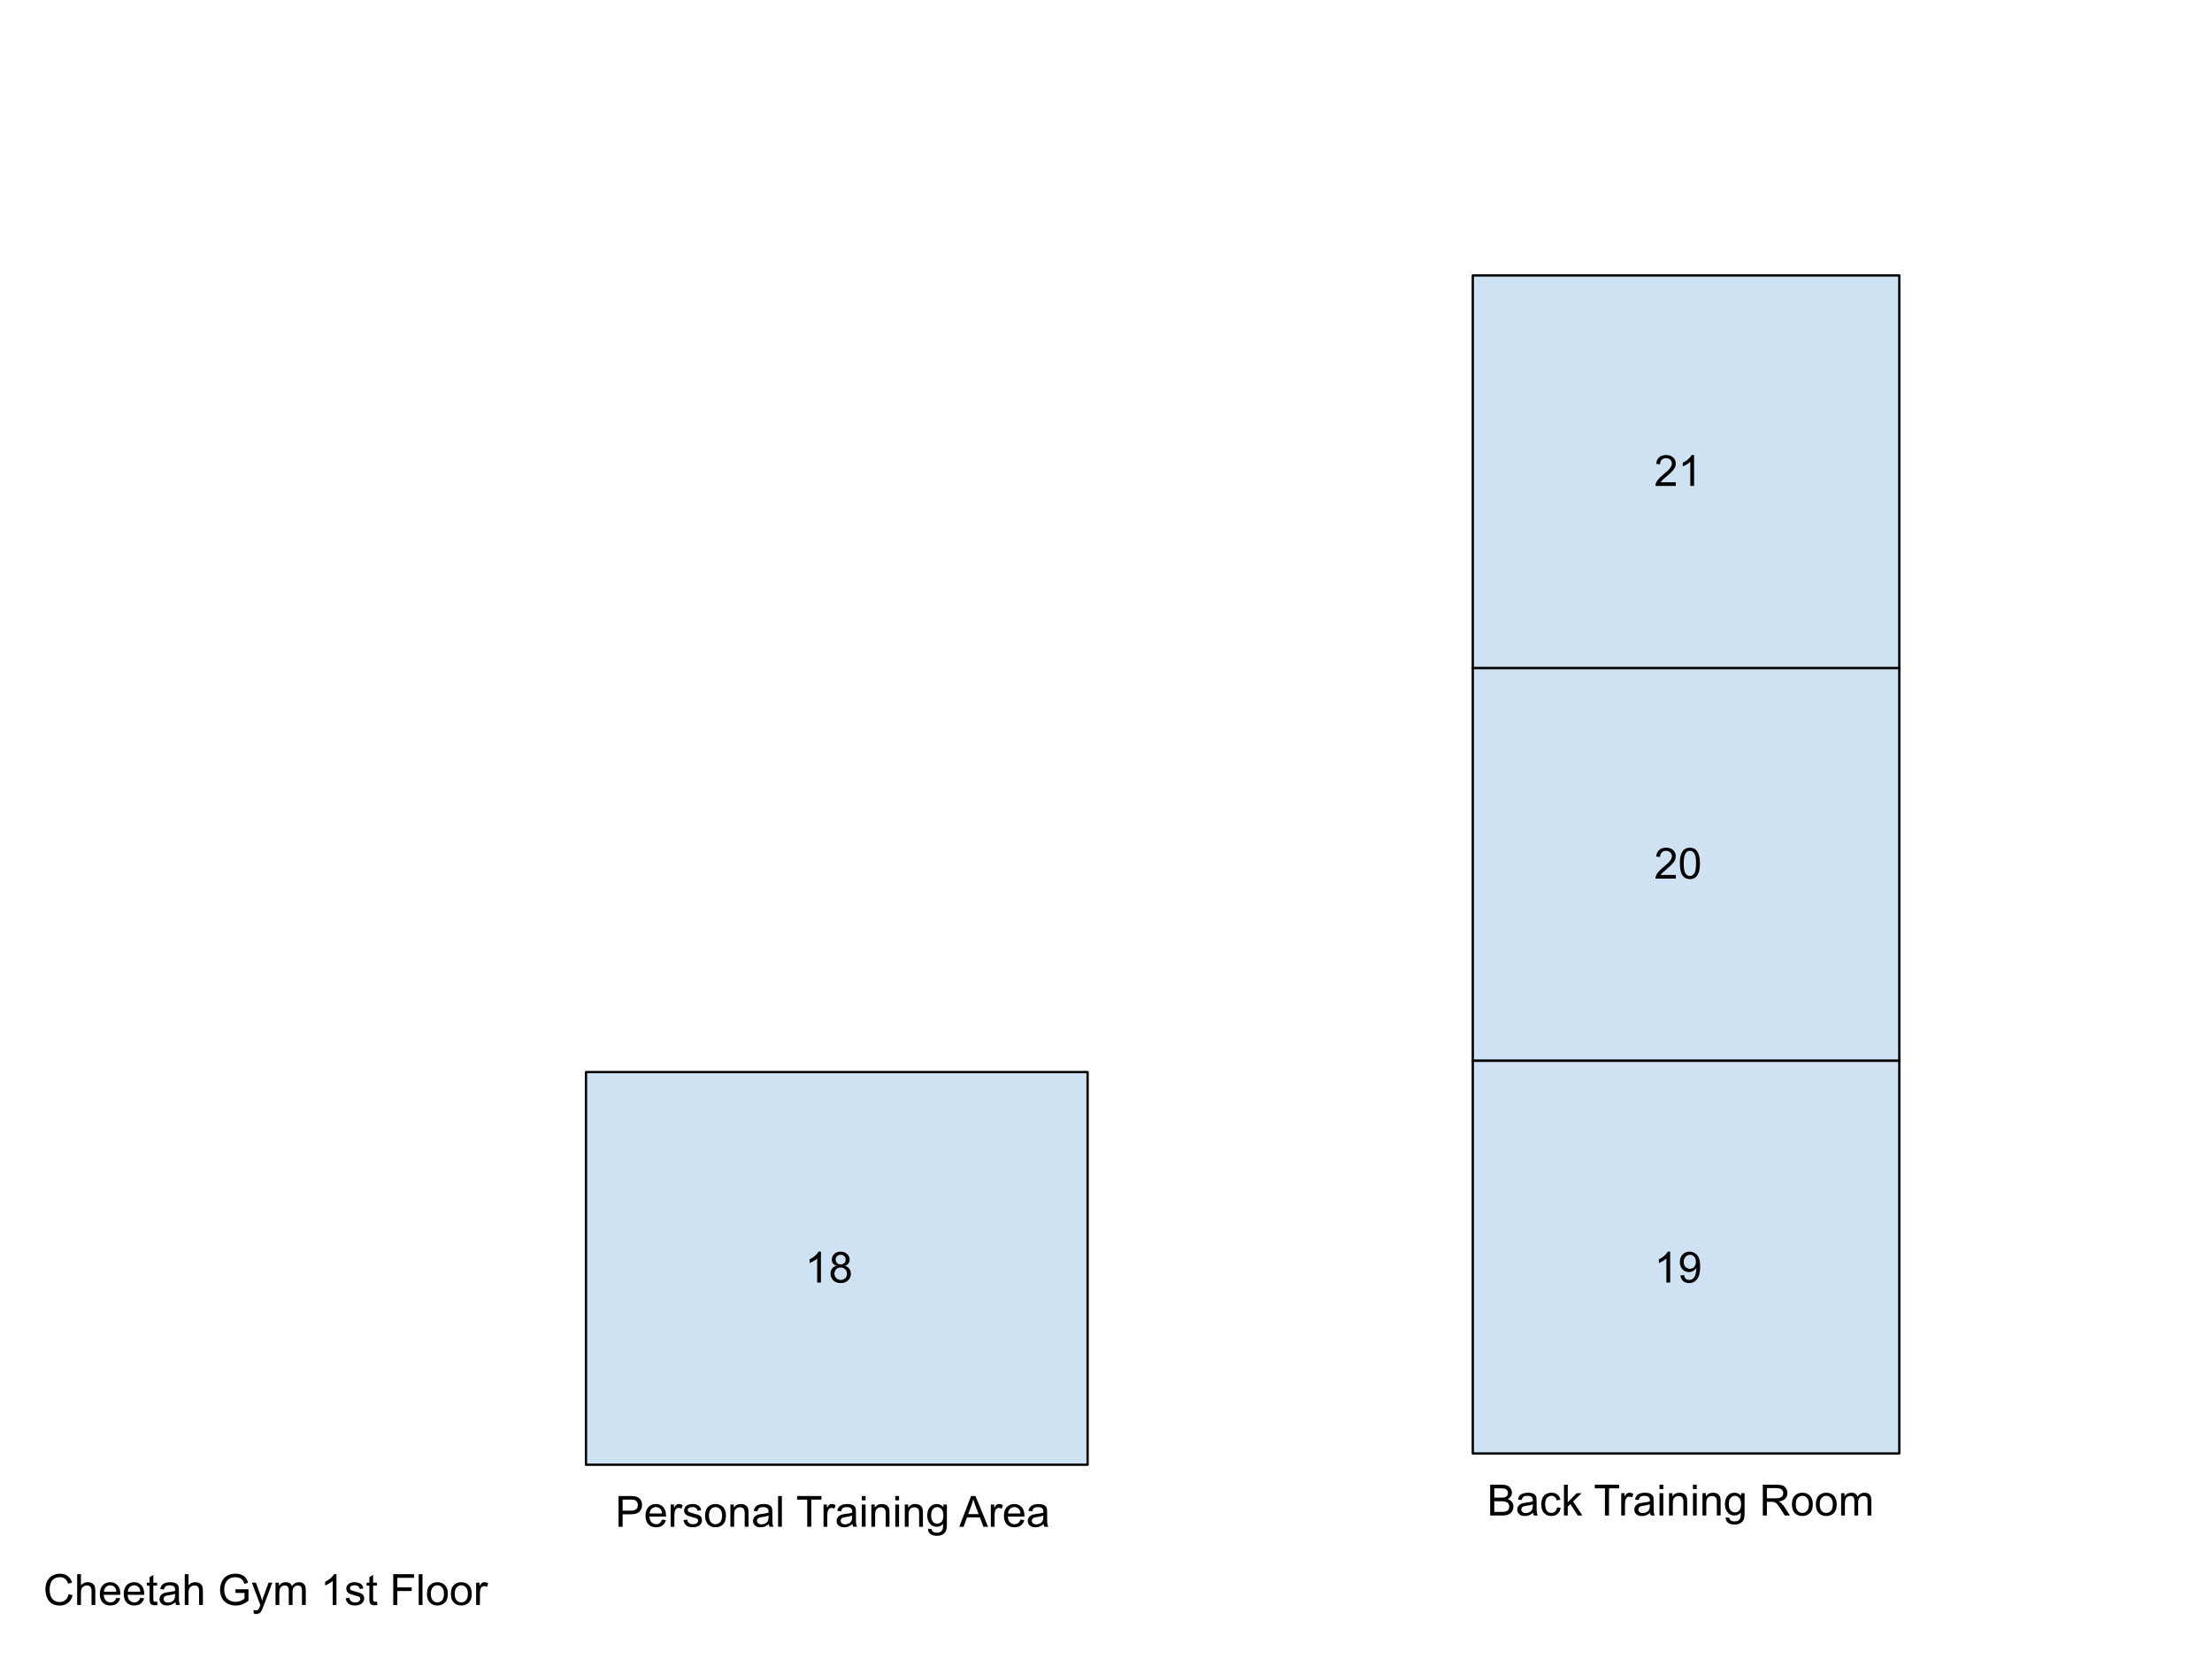
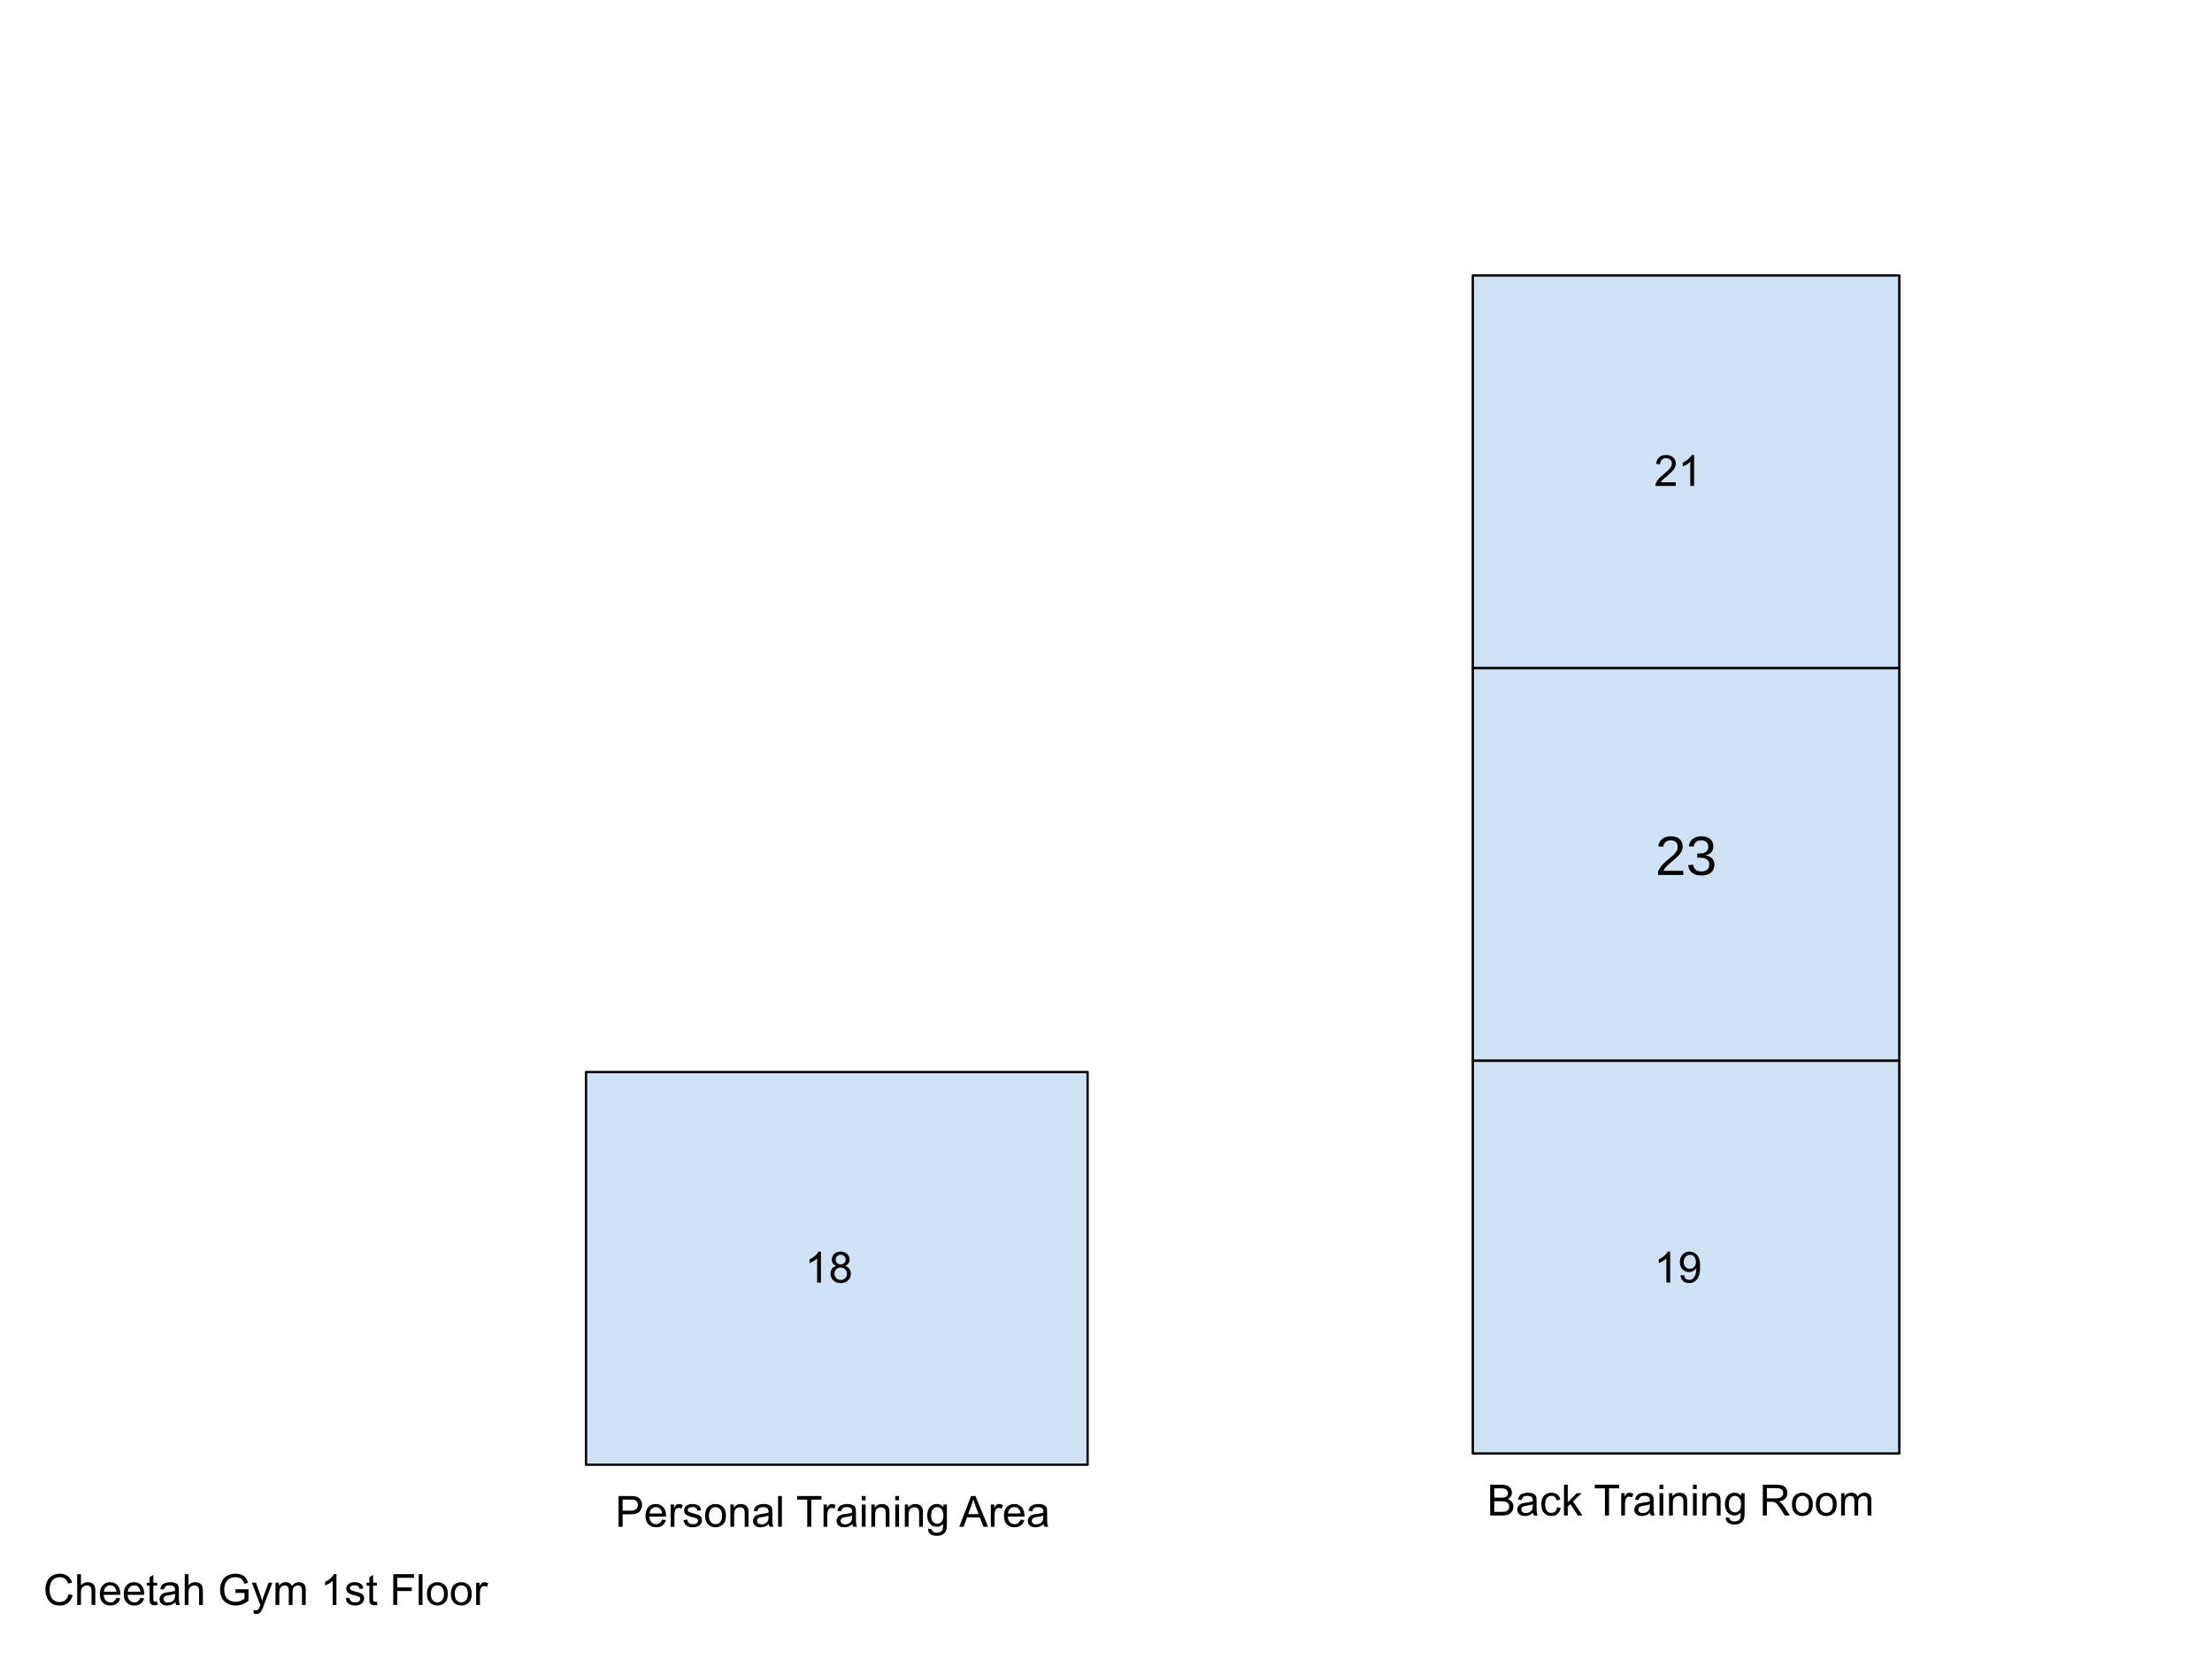
<svg xmlns="http://www.w3.org/2000/svg" version="1.1" viewBox="0.0 0.0 960.0 720.0" fill="none" stroke="none" stroke-linecap="square" stroke-miterlimit="10">
  <clipPath id="p.0">
    <path d="m0 0l960.0 0l0 720.0l-960.0 0l0 -720.0z" clip-rule="nonzero" />
  </clipPath>
  <g clip-path="url(#p.0)">
    <path fill="#ffffff" d="m0 0l960.0 0l0 720.0l-960.0 0z" fill-rule="evenodd" />
    <path id="zone-21" fill="#cfe2f3" d="m639.184 119.538l185.102 0l0 170.425l-185.102 0z" fill-rule="evenodd" />
    <path stroke="#000000" stroke-width="1.0" stroke-linejoin="round" stroke-linecap="butt" pointer-events="none" d="m639.184 119.538l185.102 0l0 170.425l-185.102 0z" fill-rule="evenodd" />
-     <path id="zone-20" fill="#cfe2f3" d="m639.184 289.957l185.102 0l0 170.425l-185.102 0z" fill-rule="evenodd" />
+     <path id="zone-23" fill="#cfe2f3" d="m639.184 289.957l185.102 0l0 170.425l-185.102 0z" fill-rule="evenodd" />
    <path stroke="#000000" stroke-width="1.0" stroke-linejoin="round" stroke-linecap="butt" pointer-events="none" d="m639.184 289.957l185.102 0l0 170.425l-185.102 0z" fill-rule="evenodd" />
    <path id="zone-19" fill="#cfe2f3" d="m639.184 460.376l185.102 0l0 170.425l-185.102 0z" fill-rule="evenodd" />
    <path stroke="#000000" stroke-width="1.0" stroke-linejoin="round" stroke-linecap="butt" pointer-events="none" d="m639.184 460.376l185.102 0l0 170.425l-185.102 0z" fill-rule="evenodd" />
    <path id="zone-18" fill="#cfe2f3" d="m254.315 465.273l217.701 0l0 170.425l-217.701 0z" fill-rule="evenodd" />
    <path stroke="#000000" stroke-width="1.0" stroke-linejoin="round" stroke-linecap="butt" pointer-events="none" d="m254.315 465.273l217.701 0l0 170.425l-217.701 0z" fill-rule="evenodd" />
    <path fill="#000000" fill-opacity="0.0" d="m340.331 529.698l45.669 0l0 41.575l-45.669 0z" fill-rule="evenodd" />
    <path fill="#000000" d="m356.284 556.618l-1.641 0l0 -10.453q-0.594 0.562 -1.562 1.141q-0.953 0.562 -1.719 0.844l0 -1.594q1.375 -0.641 2.406 -1.562q1.031 -0.922 1.453 -1.781l1.062 0l0 13.406zm6.719 -7.234q-1.016 -0.375 -1.516 -1.062q-0.484 -0.703 -0.484 -1.672q0 -1.453 1.047 -2.438q1.047 -1.0 2.781 -1.0q1.75 0 2.812 1.016q1.078 1.016 1.078 2.469q0 0.938 -0.5 1.625q-0.484 0.688 -1.469 1.062q1.219 0.391 1.859 1.281q0.656 0.891 0.656 2.141q0 1.703 -1.219 2.875q-1.219 1.172 -3.188 1.172q-1.984 0 -3.203 -1.172q-1.203 -1.172 -1.203 -2.922q0 -1.312 0.656 -2.188q0.672 -0.875 1.891 -1.188zm-0.328 -2.781q0 0.938 0.609 1.547q0.609 0.594 1.594 0.594q0.938 0 1.547 -0.594q0.609 -0.594 0.609 -1.453q0 -0.906 -0.625 -1.516q-0.625 -0.625 -1.562 -0.625q-0.938 0 -1.562 0.609q-0.609 0.594 -0.609 1.438zm-0.531 6.156q0 0.703 0.328 1.359q0.344 0.656 1.0 1.016q0.656 0.359 1.406 0.359q1.172 0 1.938 -0.75q0.766 -0.75 0.766 -1.922q0 -1.188 -0.797 -1.953q-0.781 -0.781 -1.953 -0.781q-1.156 0 -1.922 0.766q-0.766 0.766 -0.766 1.906z" fill-rule="nonzero" />
    <path fill="#000000" fill-opacity="0.0" d="m708.9 529.698l45.669 0l0 41.575l-45.669 0z" fill-rule="evenodd" />
    <path fill="#000000" d="m724.853 556.618l-1.641 0l0 -10.453q-0.594 0.562 -1.562 1.141q-0.953 0.562 -1.719 0.844l0 -1.594q1.375 -0.641 2.406 -1.562q1.031 -0.922 1.453 -1.781l1.062 0l0 13.406zm4.438 -3.094l1.578 -0.141q0.203 1.109 0.766 1.609q0.562 0.5 1.453 0.5q0.75 0 1.312 -0.344q0.578 -0.344 0.938 -0.922q0.375 -0.578 0.609 -1.562q0.25 -0.984 0.25 -2.0q0 -0.109 0 -0.328q-0.5 0.781 -1.359 1.266q-0.844 0.484 -1.828 0.484q-1.672 0 -2.812 -1.203q-1.141 -1.203 -1.141 -3.172q0 -2.031 1.188 -3.266q1.203 -1.234 3.0 -1.234q1.312 0 2.391 0.703q1.078 0.703 1.641 2.0q0.562 1.297 0.562 3.75q0 2.562 -0.562 4.078q-0.562 1.516 -1.656 2.312q-1.094 0.797 -2.578 0.797q-1.562 0 -2.562 -0.875q-0.984 -0.875 -1.188 -2.453zm6.719 -5.891q0 -1.406 -0.75 -2.234q-0.75 -0.828 -1.812 -0.828q-1.094 0 -1.906 0.891q-0.812 0.891 -0.812 2.312q0 1.281 0.766 2.078q0.781 0.797 1.906 0.797q1.141 0 1.875 -0.797q0.734 -0.797 0.734 -2.219z" fill-rule="nonzero" />
    <path fill="#000000" fill-opacity="0.0" d="m708.9 354.381l45.669 0l0 41.575l-45.669 0z" fill-rule="evenodd" />
-     <path fill="#000000" d="m727.291 379.722l0 1.578l-8.828 0q-0.016 -0.594 0.188 -1.141q0.344 -0.906 1.078 -1.781q0.75 -0.875 2.156 -2.016q2.172 -1.781 2.938 -2.828q0.766 -1.047 0.766 -1.969q0 -0.984 -0.703 -1.641q-0.688 -0.672 -1.812 -0.672q-1.188 0 -1.906 0.719q-0.703 0.703 -0.703 1.953l-1.688 -0.172q0.172 -1.891 1.297 -2.875q1.141 -0.984 3.031 -0.984q1.922 0 3.047 1.062q1.125 1.062 1.125 2.641q0 0.797 -0.328 1.578q-0.328 0.781 -1.094 1.641q-0.75 0.844 -2.531 2.344q-1.469 1.234 -1.891 1.688q-0.422 0.438 -0.688 0.875l6.547 0zm1.766 -5.016q0 -2.359 0.484 -3.797q0.484 -1.453 1.438 -2.234q0.969 -0.781 2.422 -0.781q1.078 0 1.891 0.438q0.812 0.422 1.328 1.25q0.531 0.812 0.828 1.984q0.312 1.156 0.312 3.141q0 2.359 -0.484 3.812q-0.484 1.438 -1.453 2.234q-0.953 0.781 -2.422 0.781q-1.922 0 -3.031 -1.391q-1.312 -1.672 -1.312 -5.438zm1.672 0q0 3.297 0.766 4.391q0.781 1.078 1.906 1.078q1.141 0 1.906 -1.094q0.766 -1.094 0.766 -4.375q0 -3.297 -0.766 -4.375q-0.766 -1.078 -1.922 -1.078q-1.125 0 -1.797 0.953q-0.859 1.219 -0.859 4.5z" fill-rule="nonzero" />
+     <text x="731.735" y="379.722" fill="#000000" font-size="24" font-family="Arial, sans-serif" text-anchor="middle">23</text>
    <path fill="#000000" fill-opacity="0.0" d="m708.9 183.963l45.669 0l0 41.575l-45.669 0z" fill-rule="evenodd" />
    <path fill="#000000" d="m727.291 209.305l0 1.578l-8.828 0q-0.016 -0.594 0.188 -1.141q0.344 -0.906 1.078 -1.781q0.75 -0.875 2.156 -2.016q2.172 -1.781 2.938 -2.828q0.766 -1.047 0.766 -1.969q0 -0.984 -0.703 -1.641q-0.688 -0.672 -1.812 -0.672q-1.188 0 -1.906 0.719q-0.703 0.703 -0.703 1.953l-1.688 -0.172q0.172 -1.891 1.297 -2.875q1.141 -0.984 3.031 -0.984q1.922 0 3.047 1.062q1.125 1.062 1.125 2.641q0 0.797 -0.328 1.578q-0.328 0.781 -1.094 1.641q-0.75 0.844 -2.531 2.344q-1.469 1.234 -1.891 1.688q-0.422 0.438 -0.688 0.875l6.547 0zm7.938 1.578l-1.641 0l0 -10.453q-0.594 0.562 -1.562 1.141q-0.953 0.562 -1.719 0.844l0 -1.594q1.375 -0.641 2.406 -1.562q1.031 -0.922 1.453 -1.781l1.062 0l0 13.406z" fill-rule="nonzero" />
    <path fill="#000000" fill-opacity="0.0" d="m9.785 669.638l224.976 0l0 41.575l-224.976 0z" fill-rule="evenodd" />
    <path fill="#000000" d="m29.754 691.87l1.766 0.453q-0.562 2.172 -2.0 3.328q-1.438 1.141 -3.531 1.141q-2.156 0 -3.516 -0.875q-1.344 -0.891 -2.062 -2.547q-0.703 -1.672 -0.703 -3.594q0 -2.078 0.797 -3.625q0.797 -1.562 2.266 -2.359q1.484 -0.812 3.25 -0.812q2.0 0 3.359 1.016q1.375 1.016 1.906 2.875l-1.734 0.406q-0.469 -1.453 -1.359 -2.109q-0.875 -0.672 -2.203 -0.672q-1.547 0 -2.578 0.734q-1.031 0.734 -1.453 1.984q-0.422 1.234 -0.422 2.562q0 1.703 0.5 2.969q0.5 1.266 1.547 1.906q1.047 0.625 2.266 0.625q1.484 0 2.516 -0.859q1.031 -0.859 1.391 -2.547zm3.739 4.688l0 -13.359l1.641 0l0 4.797q1.141 -1.328 2.891 -1.328q1.078 0 1.859 0.422q0.797 0.422 1.141 1.172q0.344 0.75 0.344 2.172l0 6.125l-1.641 0l0 -6.125q0 -1.234 -0.531 -1.797q-0.531 -0.562 -1.516 -0.562q-0.719 0 -1.359 0.391q-0.641 0.375 -0.922 1.016q-0.266 0.641 -0.266 1.781l0 5.297l-1.641 0zm17.001 -3.109l1.688 0.203q-0.406 1.484 -1.484 2.312q-1.078 0.812 -2.766 0.812q-2.125 0 -3.375 -1.297q-1.234 -1.312 -1.234 -3.672q0 -2.453 1.25 -3.797q1.266 -1.344 3.266 -1.344q1.938 0 3.156 1.328q1.234 1.312 1.234 3.703q0 0.156 0 0.438l-7.219 0q0.094 1.594 0.906 2.453q0.812 0.844 2.016 0.844q0.906 0 1.547 -0.469q0.641 -0.484 1.016 -1.516zm-5.391 -2.656l5.406 0q-0.109 -1.219 -0.625 -1.828q-0.781 -0.953 -2.031 -0.953q-1.125 0 -1.906 0.766q-0.766 0.75 -0.844 2.016zm15.766 2.656l1.688 0.203q-0.406 1.484 -1.484 2.312q-1.078 0.812 -2.766 0.812q-2.125 0 -3.375 -1.297q-1.234 -1.312 -1.234 -3.672q0 -2.453 1.25 -3.797q1.266 -1.344 3.266 -1.344q1.938 0 3.156 1.328q1.234 1.312 1.234 3.703q0 0.156 0 0.438l-7.219 0q0.094 1.594 0.906 2.453q0.812 0.844 2.016 0.844q0.906 0 1.547 -0.469q0.641 -0.484 1.016 -1.516zm-5.391 -2.656l5.406 0q-0.109 -1.219 -0.625 -1.828q-0.781 -0.953 -2.031 -0.953q-1.125 0 -1.906 0.766q-0.766 0.75 -0.844 2.016zm12.719 4.297l0.234 1.453q-0.688 0.141 -1.234 0.141q-0.891 0 -1.391 -0.281q-0.484 -0.281 -0.688 -0.734q-0.203 -0.469 -0.203 -1.938l0 -5.578l-1.203 0l0 -1.266l1.203 0l0 -2.391l1.625 -0.984l0 3.375l1.656 0l0 1.266l-1.656 0l0 5.672q0 0.688 0.078 0.891q0.094 0.203 0.281 0.328q0.203 0.109 0.578 0.109q0.266 0 0.719 -0.062zm7.918 0.281q-0.922 0.766 -1.766 1.094q-0.828 0.312 -1.797 0.312q-1.594 0 -2.453 -0.781q-0.859 -0.781 -0.859 -1.984q0 -0.719 0.328 -1.297q0.328 -0.594 0.844 -0.938q0.531 -0.359 1.188 -0.547q0.469 -0.125 1.453 -0.25q1.984 -0.234 2.922 -0.562q0.016 -0.344 0.016 -0.422q0 -1.0 -0.469 -1.422q-0.625 -0.547 -1.875 -0.547q-1.156 0 -1.703 0.406q-0.547 0.406 -0.812 1.422l-1.609 -0.219q0.219 -1.016 0.719 -1.641q0.5 -0.641 1.453 -0.984q0.953 -0.344 2.188 -0.344q1.25 0 2.016 0.297q0.781 0.281 1.141 0.734q0.375 0.438 0.516 1.109q0.078 0.422 0.078 1.516l0 2.188q0 2.281 0.109 2.891q0.109 0.594 0.406 1.156l-1.703 0q-0.266 -0.516 -0.328 -1.188zm-0.141 -3.672q-0.891 0.375 -2.672 0.625q-1.016 0.141 -1.438 0.328q-0.422 0.188 -0.656 0.531q-0.219 0.344 -0.219 0.781q0 0.656 0.5 1.094q0.5 0.438 1.453 0.438q0.938 0 1.672 -0.406q0.75 -0.422 1.094 -1.141q0.266 -0.562 0.266 -1.641l0 -0.609zm4.204 4.859l0 -13.359l1.641 0l0 4.797q1.141 -1.328 2.891 -1.328q1.078 0 1.859 0.422q0.797 0.422 1.141 1.172q0.344 0.75 0.344 2.172l0 6.125l-1.641 0l0 -6.125q0 -1.234 -0.531 -1.797q-0.531 -0.562 -1.516 -0.562q-0.719 0 -1.359 0.391q-0.641 0.375 -0.922 1.016q-0.266 0.641 -0.266 1.781l0 5.297l-1.641 0zm22.012 -5.234l0 -1.578l5.656 0l0 4.953q-1.297 1.047 -2.688 1.578q-1.375 0.516 -2.844 0.516q-1.969 0 -3.578 -0.844q-1.609 -0.844 -2.422 -2.438q-0.812 -1.594 -0.812 -3.562q0 -1.953 0.812 -3.641q0.812 -1.688 2.344 -2.5q1.531 -0.828 3.516 -0.828q1.453 0 2.625 0.469q1.172 0.469 1.828 1.312q0.672 0.828 1.016 2.172l-1.594 0.438q-0.297 -1.016 -0.75 -1.594q-0.438 -0.594 -1.266 -0.938q-0.828 -0.344 -1.844 -0.344q-1.203 0 -2.094 0.375q-0.891 0.359 -1.438 0.969q-0.531 0.594 -0.828 1.312q-0.516 1.234 -0.516 2.688q0 1.781 0.609 2.984q0.625 1.203 1.797 1.797q1.172 0.578 2.5 0.578q1.141 0 2.234 -0.438q1.094 -0.453 1.656 -0.953l0 -2.484l-3.922 0zm7.98 8.953l-0.188 -1.531q0.547 0.141 0.938 0.141q0.547 0 0.875 -0.188q0.328 -0.172 0.547 -0.5q0.156 -0.25 0.5 -1.219q0.047 -0.141 0.141 -0.406l-3.672 -9.688l1.766 0l2.016 5.594q0.391 1.078 0.703 2.25q0.281 -1.125 0.672 -2.203l2.078 -5.641l1.641 0l-3.688 9.828q-0.594 1.609 -0.922 2.203q-0.438 0.812 -1.0 1.188q-0.562 0.375 -1.344 0.375q-0.484 0 -1.062 -0.203zm9.406 -3.719l0 -9.672l1.469 0l0 1.359q0.453 -0.719 1.203 -1.141q0.766 -0.438 1.719 -0.438q1.078 0 1.766 0.453q0.688 0.438 0.969 1.234q1.156 -1.688 2.984 -1.688q1.453 0 2.219 0.797q0.781 0.797 0.781 2.453l0 6.641l-1.641 0l0 -6.094q0 -0.984 -0.156 -1.406q-0.156 -0.438 -0.578 -0.703q-0.422 -0.266 -0.984 -0.266q-1.016 0 -1.688 0.688q-0.672 0.672 -0.672 2.156l0 5.625l-1.641 0l0 -6.281q0 -1.094 -0.406 -1.641q-0.406 -0.547 -1.312 -0.547q-0.688 0 -1.281 0.359q-0.594 0.359 -0.859 1.062q-0.25 0.703 -0.25 2.031l0 5.016l-1.641 0zm26.443 0l-1.641 0l0 -10.453q-0.594 0.562 -1.562 1.141q-0.953 0.562 -1.719 0.844l0 -1.594q1.375 -0.641 2.406 -1.562q1.031 -0.922 1.453 -1.781l1.062 0l0 13.406zm4.001 -2.891l1.625 -0.25q0.125 0.969 0.75 1.5q0.625 0.516 1.75 0.516q1.125 0 1.672 -0.453q0.547 -0.469 0.547 -1.094q0 -0.547 -0.484 -0.875q-0.328 -0.219 -1.672 -0.547q-1.812 -0.469 -2.516 -0.797q-0.688 -0.328 -1.047 -0.906q-0.359 -0.594 -0.359 -1.312q0 -0.641 0.297 -1.188q0.297 -0.562 0.812 -0.922q0.375 -0.281 1.031 -0.469q0.672 -0.203 1.422 -0.203q1.141 0 2.0 0.328q0.859 0.328 1.266 0.891q0.422 0.562 0.578 1.5l-1.609 0.219q-0.109 -0.75 -0.641 -1.172q-0.516 -0.422 -1.469 -0.422q-1.141 0 -1.625 0.375q-0.469 0.375 -0.469 0.875q0 0.312 0.188 0.578q0.203 0.266 0.641 0.438q0.234 0.094 1.438 0.422q1.75 0.453 2.438 0.75q0.688 0.297 1.078 0.859q0.391 0.562 0.391 1.406q0 0.828 -0.484 1.547q-0.469 0.719 -1.375 1.125q-0.906 0.391 -2.047 0.391q-1.875 0 -2.875 -0.781q-0.984 -0.781 -1.25 -2.328zm13.562 1.422l0.234 1.453q-0.688 0.141 -1.234 0.141q-0.891 0 -1.391 -0.281q-0.484 -0.281 -0.688 -0.734q-0.203 -0.469 -0.203 -1.938l0 -5.578l-1.203 0l0 -1.266l1.203 0l0 -2.391l1.625 -0.984l0 3.375l1.656 0l0 1.266l-1.656 0l0 5.672q0 0.688 0.078 0.891q0.094 0.203 0.281 0.328q0.203 0.109 0.578 0.109q0.266 0 0.719 -0.062zm7.085 1.469l0 -13.359l9.016 0l0 1.578l-7.25 0l0 4.141l6.266 0l0 1.578l-6.266 0l0 6.062l-1.766 0zm11.052 0l0 -13.359l1.641 0l0 13.359l-1.641 0zm3.582 -4.844q0 -2.688 1.484 -3.969q1.25 -1.078 3.047 -1.078q2.0 0 3.266 1.312q1.266 1.297 1.266 3.609q0 1.859 -0.562 2.938q-0.562 1.062 -1.641 1.656q-1.062 0.594 -2.328 0.594q-2.031 0 -3.281 -1.297q-1.25 -1.312 -1.25 -3.766zm1.688 0q0 1.859 0.797 2.797q0.812 0.922 2.047 0.922q1.219 0 2.031 -0.922q0.812 -0.938 0.812 -2.844q0 -1.797 -0.812 -2.719q-0.812 -0.922 -2.031 -0.922q-1.234 0 -2.047 0.922q-0.797 0.906 -0.797 2.766zm8.688 0q0 -2.688 1.484 -3.969q1.25 -1.078 3.047 -1.078q2.0 0 3.266 1.312q1.266 1.297 1.266 3.609q0 1.859 -0.562 2.938q-0.562 1.062 -1.641 1.656q-1.062 0.594 -2.328 0.594q-2.031 0 -3.281 -1.297q-1.25 -1.312 -1.25 -3.766zm1.688 0q0 1.859 0.797 2.797q0.812 0.922 2.047 0.922q1.219 0 2.031 -0.922q0.812 -0.938 0.812 -2.844q0 -1.797 -0.812 -2.719q-0.812 -0.922 -2.031 -0.922q-1.234 0 -2.047 0.922q-0.797 0.906 -0.797 2.766zm9.282 4.844l0 -9.672l1.469 0l0 1.469q0.562 -1.031 1.031 -1.359q0.484 -0.328 1.062 -0.328q0.828 0 1.688 0.531l-0.562 1.516q-0.609 -0.359 -1.203 -0.359q-0.547 0 -0.969 0.328q-0.422 0.328 -0.609 0.891q-0.281 0.875 -0.281 1.922l0 5.062l-1.625 0z" fill-rule="nonzero" />
    <path fill="#000000" fill-opacity="0.0" d="m258.014 635.698l224.976 0l0 41.575l-224.976 0z" fill-rule="evenodd" />
    <path fill="#000000" d="m268.452 662.618l0 -13.359l5.047 0q1.328 0 2.031 0.125q0.969 0.172 1.641 0.641q0.672 0.453 1.078 1.281q0.406 0.828 0.406 1.828q0 1.703 -1.094 2.891q-1.078 1.172 -3.922 1.172l-3.422 0l0 5.422l-1.766 0zm1.766 -7.0l3.453 0q1.719 0 2.438 -0.641q0.719 -0.641 0.719 -1.797q0 -0.844 -0.422 -1.438q-0.422 -0.594 -1.125 -0.781q-0.438 -0.125 -1.641 -0.125l-3.422 0l0 4.781zm17.1 3.891l1.688 0.203q-0.406 1.484 -1.484 2.312q-1.078 0.812 -2.766 0.812q-2.125 0 -3.375 -1.297q-1.234 -1.312 -1.234 -3.672q0 -2.453 1.25 -3.797q1.266 -1.344 3.266 -1.344q1.938 0 3.156 1.328q1.234 1.312 1.234 3.703q0 0.156 0 0.438l-7.219 0q0.094 1.594 0.906 2.453q0.812 0.844 2.016 0.844q0.906 0 1.547 -0.469q0.641 -0.484 1.016 -1.516zm-5.391 -2.656l5.406 0q-0.109 -1.219 -0.625 -1.828q-0.781 -0.953 -2.031 -0.953q-1.125 0 -1.906 0.766q-0.766 0.75 -0.844 2.016zm9.126 5.766l0 -9.672l1.469 0l0 1.469q0.562 -1.031 1.031 -1.359q0.484 -0.328 1.062 -0.328q0.828 0 1.688 0.531l-0.562 1.516q-0.609 -0.359 -1.203 -0.359q-0.547 0 -0.969 0.328q-0.422 0.328 -0.609 0.891q-0.281 0.875 -0.281 1.922l0 5.062l-1.625 0zm5.572 -2.891l1.625 -0.25q0.125 0.969 0.75 1.5q0.625 0.516 1.75 0.516q1.125 0 1.672 -0.453q0.547 -0.469 0.547 -1.094q0 -0.547 -0.484 -0.875q-0.328 -0.219 -1.672 -0.547q-1.812 -0.469 -2.516 -0.797q-0.688 -0.328 -1.047 -0.906q-0.359 -0.594 -0.359 -1.312q0 -0.641 0.297 -1.188q0.297 -0.562 0.812 -0.922q0.375 -0.281 1.031 -0.469q0.672 -0.203 1.422 -0.203q1.141 0 2.0 0.328q0.859 0.328 1.266 0.891q0.422 0.562 0.578 1.5l-1.609 0.219q-0.109 -0.75 -0.641 -1.172q-0.516 -0.422 -1.469 -0.422q-1.141 0 -1.625 0.375q-0.469 0.375 -0.469 0.875q0 0.312 0.188 0.578q0.203 0.266 0.641 0.438q0.234 0.094 1.438 0.422q1.75 0.453 2.438 0.75q0.688 0.297 1.078 0.859q0.391 0.562 0.391 1.406q0 0.828 -0.484 1.547q-0.469 0.719 -1.375 1.125q-0.906 0.391 -2.047 0.391q-1.875 0 -2.875 -0.781q-0.984 -0.781 -1.25 -2.328zm9.375 -1.953q0 -2.688 1.484 -3.969q1.25 -1.078 3.047 -1.078q2.0 0 3.266 1.312q1.266 1.297 1.266 3.609q0 1.859 -0.562 2.938q-0.562 1.062 -1.641 1.656q-1.062 0.594 -2.328 0.594q-2.031 0 -3.281 -1.297q-1.25 -1.312 -1.25 -3.766zm1.688 0q0 1.859 0.797 2.797q0.812 0.922 2.047 0.922q1.219 0 2.031 -0.922q0.812 -0.938 0.812 -2.844q0 -1.797 -0.812 -2.719q-0.812 -0.922 -2.031 -0.922q-1.234 0 -2.047 0.922q-0.797 0.906 -0.797 2.766zm9.298 4.844l0 -9.672l1.469 0l0 1.375q1.062 -1.594 3.078 -1.594q0.875 0 1.609 0.312q0.734 0.312 1.094 0.828q0.375 0.5 0.516 1.203q0.094 0.453 0.094 1.594l0 5.953l-1.641 0l0 -5.891q0 -1.0 -0.203 -1.484q-0.188 -0.5 -0.672 -0.797q-0.484 -0.297 -1.141 -0.297q-1.047 0 -1.812 0.672q-0.75 0.656 -0.75 2.516l0 5.281l-1.641 0zm16.688 -1.188q-0.922 0.766 -1.766 1.094q-0.828 0.312 -1.797 0.312q-1.594 0 -2.453 -0.781q-0.859 -0.781 -0.859 -1.984q0 -0.719 0.328 -1.297q0.328 -0.594 0.844 -0.938q0.531 -0.359 1.188 -0.547q0.469 -0.125 1.453 -0.25q1.984 -0.234 2.922 -0.562q0.016 -0.344 0.016 -0.422q0 -1.0 -0.469 -1.422q-0.625 -0.547 -1.875 -0.547q-1.156 0 -1.703 0.406q-0.547 0.406 -0.812 1.422l-1.609 -0.219q0.219 -1.016 0.719 -1.641q0.5 -0.641 1.453 -0.984q0.953 -0.344 2.188 -0.344q1.25 0 2.016 0.297q0.781 0.281 1.141 0.734q0.375 0.438 0.516 1.109q0.078 0.422 0.078 1.516l0 2.188q0 2.281 0.109 2.891q0.109 0.594 0.406 1.156l-1.703 0q-0.266 -0.516 -0.328 -1.188zm-0.141 -3.672q-0.891 0.375 -2.672 0.625q-1.016 0.141 -1.438 0.328q-0.422 0.188 -0.656 0.531q-0.219 0.344 -0.219 0.781q0 0.656 0.5 1.094q0.5 0.438 1.453 0.438q0.938 0 1.672 -0.406q0.75 -0.422 1.094 -1.141q0.266 -0.562 0.266 -1.641l0 -0.609zm4.157 4.859l0 -13.359l1.641 0l0 13.359l-1.641 0zm12.647 0l0 -11.781l-4.406 0l0 -1.578l10.578 0l0 1.578l-4.406 0l0 11.781l-1.766 0zm7.078 0l0 -9.672l1.469 0l0 1.469q0.562 -1.031 1.031 -1.359q0.484 -0.328 1.062 -0.328q0.828 0 1.688 0.531l-0.562 1.516q-0.609 -0.359 -1.203 -0.359q-0.547 0 -0.969 0.328q-0.422 0.328 -0.609 0.891q-0.281 0.875 -0.281 1.922l0 5.062l-1.625 0zm12.541 -1.188q-0.922 0.766 -1.766 1.094q-0.828 0.312 -1.797 0.312q-1.594 0 -2.453 -0.781q-0.859 -0.781 -0.859 -1.984q0 -0.719 0.328 -1.297q0.328 -0.594 0.844 -0.938q0.531 -0.359 1.188 -0.547q0.469 -0.125 1.453 -0.25q1.984 -0.234 2.922 -0.562q0.016 -0.344 0.016 -0.422q0 -1.0 -0.469 -1.422q-0.625 -0.547 -1.875 -0.547q-1.156 0 -1.703 0.406q-0.547 0.406 -0.812 1.422l-1.609 -0.219q0.219 -1.016 0.719 -1.641q0.5 -0.641 1.453 -0.984q0.953 -0.344 2.188 -0.344q1.25 0 2.016 0.297q0.781 0.281 1.141 0.734q0.375 0.438 0.516 1.109q0.078 0.422 0.078 1.516l0 2.188q0 2.281 0.109 2.891q0.109 0.594 0.406 1.156l-1.703 0q-0.266 -0.516 -0.328 -1.188zm-0.141 -3.672q-0.891 0.375 -2.672 0.625q-1.016 0.141 -1.438 0.328q-0.422 0.188 -0.656 0.531q-0.219 0.344 -0.219 0.781q0 0.656 0.5 1.094q0.5 0.438 1.453 0.438q0.938 0 1.672 -0.406q0.75 -0.422 1.094 -1.141q0.266 -0.562 0.266 -1.641l0 -0.609zm4.204 -6.609l0 -1.891l1.641 0l0 1.891l-1.641 0zm0 11.469l0 -9.672l1.641 0l0 9.672l-1.641 0zm4.145 0l0 -9.672l1.469 0l0 1.375q1.062 -1.594 3.078 -1.594q0.875 0 1.609 0.312q0.734 0.312 1.094 0.828q0.375 0.5 0.516 1.203q0.094 0.453 0.094 1.594l0 5.953l-1.641 0l0 -5.891q0 -1.0 -0.203 -1.484q-0.188 -0.5 -0.672 -0.797q-0.484 -0.297 -1.141 -0.297q-1.047 0 -1.812 0.672q-0.75 0.656 -0.75 2.516l0 5.281l-1.641 0zm10.376 -11.469l0 -1.891l1.641 0l0 1.891l-1.641 0zm0 11.469l0 -9.672l1.641 0l0 9.672l-1.641 0zm4.145 0l0 -9.672l1.469 0l0 1.375q1.062 -1.594 3.078 -1.594q0.875 0 1.609 0.312q0.734 0.312 1.094 0.828q0.375 0.5 0.516 1.203q0.094 0.453 0.094 1.594l0 5.953l-1.641 0l0 -5.891q0 -1.0 -0.203 -1.484q-0.188 -0.5 -0.672 -0.797q-0.484 -0.297 -1.141 -0.297q-1.047 0 -1.812 0.672q-0.75 0.656 -0.75 2.516l0 5.281l-1.641 0zm10.063 0.797l1.594 0.234q0.109 0.75 0.562 1.078q0.609 0.453 1.672 0.453q1.141 0 1.75 -0.453q0.625 -0.453 0.844 -1.266q0.125 -0.5 0.109 -2.109q-1.062 1.266 -2.672 1.266q-2.0 0 -3.094 -1.438q-1.094 -1.438 -1.094 -3.453q0 -1.391 0.5 -2.562q0.516 -1.172 1.453 -1.797q0.953 -0.641 2.25 -0.641q1.703 0 2.812 1.375l0 -1.156l1.516 0l0 8.359q0 2.266 -0.469 3.203q-0.453 0.938 -1.453 1.484q-0.984 0.547 -2.453 0.547q-1.719 0 -2.797 -0.781q-1.062 -0.766 -1.031 -2.344zm1.359 -5.812q0 1.906 0.75 2.781q0.766 0.875 1.906 0.875q1.125 0 1.891 -0.859q0.766 -0.875 0.766 -2.734q0 -1.781 -0.797 -2.672q-0.781 -0.906 -1.891 -0.906q-1.094 0 -1.859 0.891q-0.766 0.875 -0.766 2.625zm12.217 5.016l5.125 -13.359l1.906 0l5.469 13.359l-2.016 0l-1.547 -4.047l-5.594 0l-1.469 4.047l-1.875 0zm3.859 -5.484l4.531 0l-1.406 -3.703q-0.625 -1.688 -0.938 -2.766q-0.266 1.281 -0.719 2.547l-1.469 3.922zm9.834 5.484l0 -9.672l1.469 0l0 1.469q0.562 -1.031 1.031 -1.359q0.484 -0.328 1.062 -0.328q0.828 0 1.688 0.531l-0.562 1.516q-0.609 -0.359 -1.203 -0.359q-0.547 0 -0.969 0.328q-0.422 0.328 -0.609 0.891q-0.281 0.875 -0.281 1.922l0 5.062l-1.625 0zm12.853 -3.109l1.688 0.203q-0.406 1.484 -1.484 2.312q-1.078 0.812 -2.766 0.812q-2.125 0 -3.375 -1.297q-1.234 -1.312 -1.234 -3.672q0 -2.453 1.25 -3.797q1.266 -1.344 3.266 -1.344q1.938 0 3.156 1.328q1.234 1.312 1.234 3.703q0 0.156 0 0.438l-7.219 0q0.094 1.594 0.906 2.453q0.812 0.844 2.016 0.844q0.906 0 1.547 -0.469q0.641 -0.484 1.016 -1.516zm-5.391 -2.656l5.406 0q-0.109 -1.219 -0.625 -1.828q-0.781 -0.953 -2.031 -0.953q-1.125 0 -1.906 0.766q-0.766 0.75 -0.844 2.016zm15.454 4.578q-0.922 0.766 -1.766 1.094q-0.828 0.312 -1.797 0.312q-1.594 0 -2.453 -0.781q-0.859 -0.781 -0.859 -1.984q0 -0.719 0.328 -1.297q0.328 -0.594 0.844 -0.938q0.531 -0.359 1.188 -0.547q0.469 -0.125 1.453 -0.25q1.984 -0.234 2.922 -0.562q0.016 -0.344 0.016 -0.422q0 -1.0 -0.469 -1.422q-0.625 -0.547 -1.875 -0.547q-1.156 0 -1.703 0.406q-0.547 0.406 -0.812 1.422l-1.609 -0.219q0.219 -1.016 0.719 -1.641q0.5 -0.641 1.453 -0.984q0.953 -0.344 2.188 -0.344q1.25 0 2.016 0.297q0.781 0.281 1.141 0.734q0.375 0.438 0.516 1.109q0.078 0.422 0.078 1.516l0 2.188q0 2.281 0.109 2.891q0.109 0.594 0.406 1.156l-1.703 0q-0.266 -0.516 -0.328 -1.188zm-0.141 -3.672q-0.891 0.375 -2.672 0.625q-1.016 0.141 -1.438 0.328q-0.422 0.188 -0.656 0.531q-0.219 0.344 -0.219 0.781q0 0.656 0.5 1.094q0.5 0.438 1.453 0.438q0.938 0 1.672 -0.406q0.75 -0.422 1.094 -1.141q0.266 -0.562 0.266 -1.641l0 -0.609z" fill-rule="nonzero" />
    <path fill="#000000" fill-opacity="0.0" d="m636.371 630.801l224.976 0l0 41.575l-224.976 0z" fill-rule="evenodd" />
    <path fill="#000000" d="m646.731 657.721l0 -13.359l5.016 0q1.531 0 2.453 0.406q0.922 0.406 1.438 1.25q0.531 0.844 0.531 1.766q0 0.859 -0.469 1.625q-0.453 0.75 -1.391 1.203q1.203 0.359 1.859 1.219q0.656 0.859 0.656 2.016q0 0.938 -0.406 1.75q-0.391 0.797 -0.984 1.234q-0.578 0.438 -1.453 0.672q-0.875 0.219 -2.156 0.219l-5.094 0zm1.781 -7.75l2.875 0q1.188 0 1.688 -0.141q0.672 -0.203 1.016 -0.672q0.344 -0.469 0.344 -1.172q0 -0.656 -0.328 -1.156q-0.312 -0.516 -0.906 -0.703q-0.594 -0.188 -2.031 -0.188l-2.656 0l0 4.031zm0 6.172l3.312 0q0.859 0 1.203 -0.062q0.609 -0.109 1.016 -0.359q0.422 -0.266 0.688 -0.75q0.266 -0.484 0.266 -1.125q0 -0.75 -0.391 -1.297q-0.375 -0.547 -1.062 -0.766q-0.672 -0.234 -1.953 -0.234l-3.078 0l0 4.594zm16.85 0.391q-0.922 0.766 -1.766 1.094q-0.828 0.312 -1.797 0.312q-1.594 0 -2.453 -0.781q-0.859 -0.781 -0.859 -1.984q0 -0.719 0.328 -1.297q0.328 -0.594 0.844 -0.938q0.531 -0.359 1.188 -0.547q0.469 -0.125 1.453 -0.25q1.984 -0.234 2.922 -0.562q0.016 -0.344 0.016 -0.422q0 -1.0 -0.469 -1.422q-0.625 -0.547 -1.875 -0.547q-1.156 0 -1.703 0.406q-0.547 0.406 -0.812 1.422l-1.609 -0.219q0.219 -1.016 0.719 -1.641q0.5 -0.641 1.453 -0.984q0.953 -0.344 2.188 -0.344q1.25 0 2.016 0.297q0.781 0.281 1.141 0.734q0.375 0.438 0.516 1.109q0.078 0.422 0.078 1.516l0 2.188q0 2.281 0.109 2.891q0.109 0.594 0.406 1.156l-1.703 0q-0.266 -0.516 -0.328 -1.188zm-0.141 -3.672q-0.891 0.375 -2.672 0.625q-1.016 0.141 -1.438 0.328q-0.422 0.188 -0.656 0.531q-0.219 0.344 -0.219 0.781q0 0.656 0.5 1.094q0.5 0.438 1.453 0.438q0.938 0 1.672 -0.406q0.75 -0.422 1.094 -1.141q0.266 -0.562 0.266 -1.641l0 -0.609zm10.516 1.312l1.609 0.219q-0.266 1.656 -1.359 2.609q-1.078 0.938 -2.672 0.938q-1.984 0 -3.188 -1.297q-1.203 -1.297 -1.203 -3.719q0 -1.578 0.516 -2.75q0.516 -1.172 1.578 -1.75q1.062 -0.594 2.312 -0.594q1.578 0 2.578 0.797q1.0 0.797 1.281 2.266l-1.594 0.234q-0.234 -0.969 -0.812 -1.453q-0.578 -0.5 -1.391 -0.5q-1.234 0 -2.016 0.891q-0.781 0.891 -0.781 2.812q0 1.953 0.75 2.844q0.75 0.875 1.953 0.875q0.969 0 1.609 -0.594q0.656 -0.594 0.828 -1.828zm3.016 3.547l0 -13.359l1.641 0l0 7.625l3.891 -3.938l2.109 0l-3.688 3.594l4.062 6.078l-2.016 0l-3.203 -4.953l-1.156 1.125l0 3.828l-1.641 0zm17.784 0l0 -11.781l-4.406 0l0 -1.578l10.578 0l0 1.578l-4.406 0l0 11.781l-1.766 0zm7.078 0l0 -9.672l1.469 0l0 1.469q0.562 -1.031 1.031 -1.359q0.484 -0.328 1.062 -0.328q0.828 0 1.688 0.531l-0.562 1.516q-0.609 -0.359 -1.203 -0.359q-0.547 0 -0.969 0.328q-0.422 0.328 -0.609 0.891q-0.281 0.875 -0.281 1.922l0 5.062l-1.625 0zm12.541 -1.188q-0.922 0.766 -1.766 1.094q-0.828 0.312 -1.797 0.312q-1.594 0 -2.453 -0.781q-0.859 -0.781 -0.859 -1.984q0 -0.719 0.328 -1.297q0.328 -0.594 0.844 -0.938q0.531 -0.359 1.188 -0.547q0.469 -0.125 1.453 -0.25q1.984 -0.234 2.922 -0.562q0.016 -0.344 0.016 -0.422q0 -1.0 -0.469 -1.422q-0.625 -0.547 -1.875 -0.547q-1.156 0 -1.703 0.406q-0.547 0.406 -0.812 1.422l-1.609 -0.219q0.219 -1.016 0.719 -1.641q0.5 -0.641 1.453 -0.984q0.953 -0.344 2.188 -0.344q1.25 0 2.016 0.297q0.781 0.281 1.141 0.734q0.375 0.438 0.516 1.109q0.078 0.422 0.078 1.516l0 2.188q0 2.281 0.109 2.891q0.109 0.594 0.406 1.156l-1.703 0q-0.266 -0.516 -0.328 -1.188zm-0.141 -3.672q-0.891 0.375 -2.672 0.625q-1.016 0.141 -1.438 0.328q-0.422 0.188 -0.656 0.531q-0.219 0.344 -0.219 0.781q0 0.656 0.5 1.094q0.5 0.438 1.453 0.438q0.938 0 1.672 -0.406q0.75 -0.422 1.094 -1.141q0.266 -0.562 0.266 -1.641l0 -0.609zm4.204 -6.609l0 -1.891l1.641 0l0 1.891l-1.641 0zm0 11.469l0 -9.672l1.641 0l0 9.672l-1.641 0zm4.145 0l0 -9.672l1.469 0l0 1.375q1.062 -1.594 3.078 -1.594q0.875 0 1.609 0.312q0.734 0.312 1.094 0.828q0.375 0.5 0.516 1.203q0.094 0.453 0.094 1.594l0 5.953l-1.641 0l0 -5.891q0 -1.0 -0.203 -1.484q-0.188 -0.5 -0.672 -0.797q-0.484 -0.297 -1.141 -0.297q-1.047 0 -1.812 0.672q-0.75 0.656 -0.75 2.516l0 5.281l-1.641 0zm10.376 -11.469l0 -1.891l1.641 0l0 1.891l-1.641 0zm0 11.469l0 -9.672l1.641 0l0 9.672l-1.641 0zm4.145 0l0 -9.672l1.469 0l0 1.375q1.062 -1.594 3.078 -1.594q0.875 0 1.609 0.312q0.734 0.312 1.094 0.828q0.375 0.5 0.516 1.203q0.094 0.453 0.094 1.594l0 5.953l-1.641 0l0 -5.891q0 -1.0 -0.203 -1.484q-0.188 -0.5 -0.672 -0.797q-0.484 -0.297 -1.141 -0.297q-1.047 0 -1.812 0.672q-0.75 0.656 -0.75 2.516l0 5.281l-1.641 0zm10.063 0.797l1.594 0.234q0.109 0.75 0.562 1.078q0.609 0.453 1.672 0.453q1.141 0 1.75 -0.453q0.625 -0.453 0.844 -1.266q0.125 -0.5 0.109 -2.109q-1.062 1.266 -2.672 1.266q-2.0 0 -3.094 -1.438q-1.094 -1.438 -1.094 -3.453q0 -1.391 0.5 -2.562q0.516 -1.172 1.453 -1.797q0.953 -0.641 2.25 -0.641q1.703 0 2.812 1.375l0 -1.156l1.516 0l0 8.359q0 2.266 -0.469 3.203q-0.453 0.938 -1.453 1.484q-0.984 0.547 -2.453 0.547q-1.719 0 -2.797 -0.781q-1.062 -0.766 -1.031 -2.344zm1.359 -5.812q0 1.906 0.75 2.781q0.766 0.875 1.906 0.875q1.125 0 1.891 -0.859q0.766 -0.875 0.766 -2.734q0 -1.781 -0.797 -2.672q-0.781 -0.906 -1.891 -0.906q-1.094 0 -1.859 0.891q-0.766 0.875 -0.766 2.625zm14.747 5.016l0 -13.359l5.922 0q1.781 0 2.703 0.359q0.938 0.359 1.484 1.281q0.562 0.906 0.562 2.016q0 1.406 -0.922 2.391q-0.922 0.969 -2.844 1.234q0.703 0.344 1.078 0.672q0.766 0.703 1.453 1.766l2.328 3.641l-2.219 0l-1.766 -2.781q-0.781 -1.203 -1.281 -1.828q-0.5 -0.641 -0.906 -0.891q-0.391 -0.266 -0.797 -0.359q-0.297 -0.078 -0.984 -0.078l-2.047 0l0 5.938l-1.766 0zm1.766 -7.453l3.797 0q1.219 0 1.891 -0.25q0.688 -0.266 1.047 -0.812q0.359 -0.547 0.359 -1.188q0 -0.953 -0.688 -1.562q-0.688 -0.609 -2.188 -0.609l-4.219 0l0 4.422zm10.864 2.609q0 -2.688 1.484 -3.969q1.25 -1.078 3.047 -1.078q2.0 0 3.266 1.312q1.266 1.297 1.266 3.609q0 1.859 -0.562 2.938q-0.562 1.062 -1.641 1.656q-1.062 0.594 -2.328 0.594q-2.031 0 -3.281 -1.297q-1.25 -1.312 -1.25 -3.766zm1.688 0q0 1.859 0.797 2.797q0.812 0.922 2.047 0.922q1.219 0 2.031 -0.922q0.812 -0.938 0.812 -2.844q0 -1.797 -0.812 -2.719q-0.812 -0.922 -2.031 -0.922q-1.234 0 -2.047 0.922q-0.797 0.906 -0.797 2.766zm8.688 0q0 -2.688 1.484 -3.969q1.25 -1.078 3.047 -1.078q2.0 0 3.266 1.312q1.266 1.297 1.266 3.609q0 1.859 -0.562 2.938q-0.562 1.062 -1.641 1.656q-1.062 0.594 -2.328 0.594q-2.031 0 -3.281 -1.297q-1.25 -1.312 -1.25 -3.766zm1.688 0q0 1.859 0.797 2.797q0.812 0.922 2.047 0.922q1.219 0 2.031 -0.922q0.812 -0.938 0.812 -2.844q0 -1.797 -0.812 -2.719q-0.812 -0.922 -2.031 -0.922q-1.234 0 -2.047 0.922q-0.797 0.906 -0.797 2.766zm9.298 4.844l0 -9.672l1.469 0l0 1.359q0.453 -0.719 1.203 -1.141q0.766 -0.438 1.719 -0.438q1.078 0 1.766 0.453q0.688 0.438 0.969 1.234q1.156 -1.688 2.984 -1.688q1.453 0 2.219 0.797q0.781 0.797 0.781 2.453l0 6.641l-1.641 0l0 -6.094q0 -0.984 -0.156 -1.406q-0.156 -0.438 -0.578 -0.703q-0.422 -0.266 -0.984 -0.266q-1.016 0 -1.688 0.688q-0.672 0.672 -0.672 2.156l0 5.625l-1.641 0l0 -6.281q0 -1.094 -0.406 -1.641q-0.406 -0.547 -1.312 -0.547q-0.688 0 -1.281 0.359q-0.594 0.359 -0.859 1.062q-0.25 0.703 -0.25 2.031l0 5.016l-1.641 0z" fill-rule="nonzero" />
  </g>
</svg>
